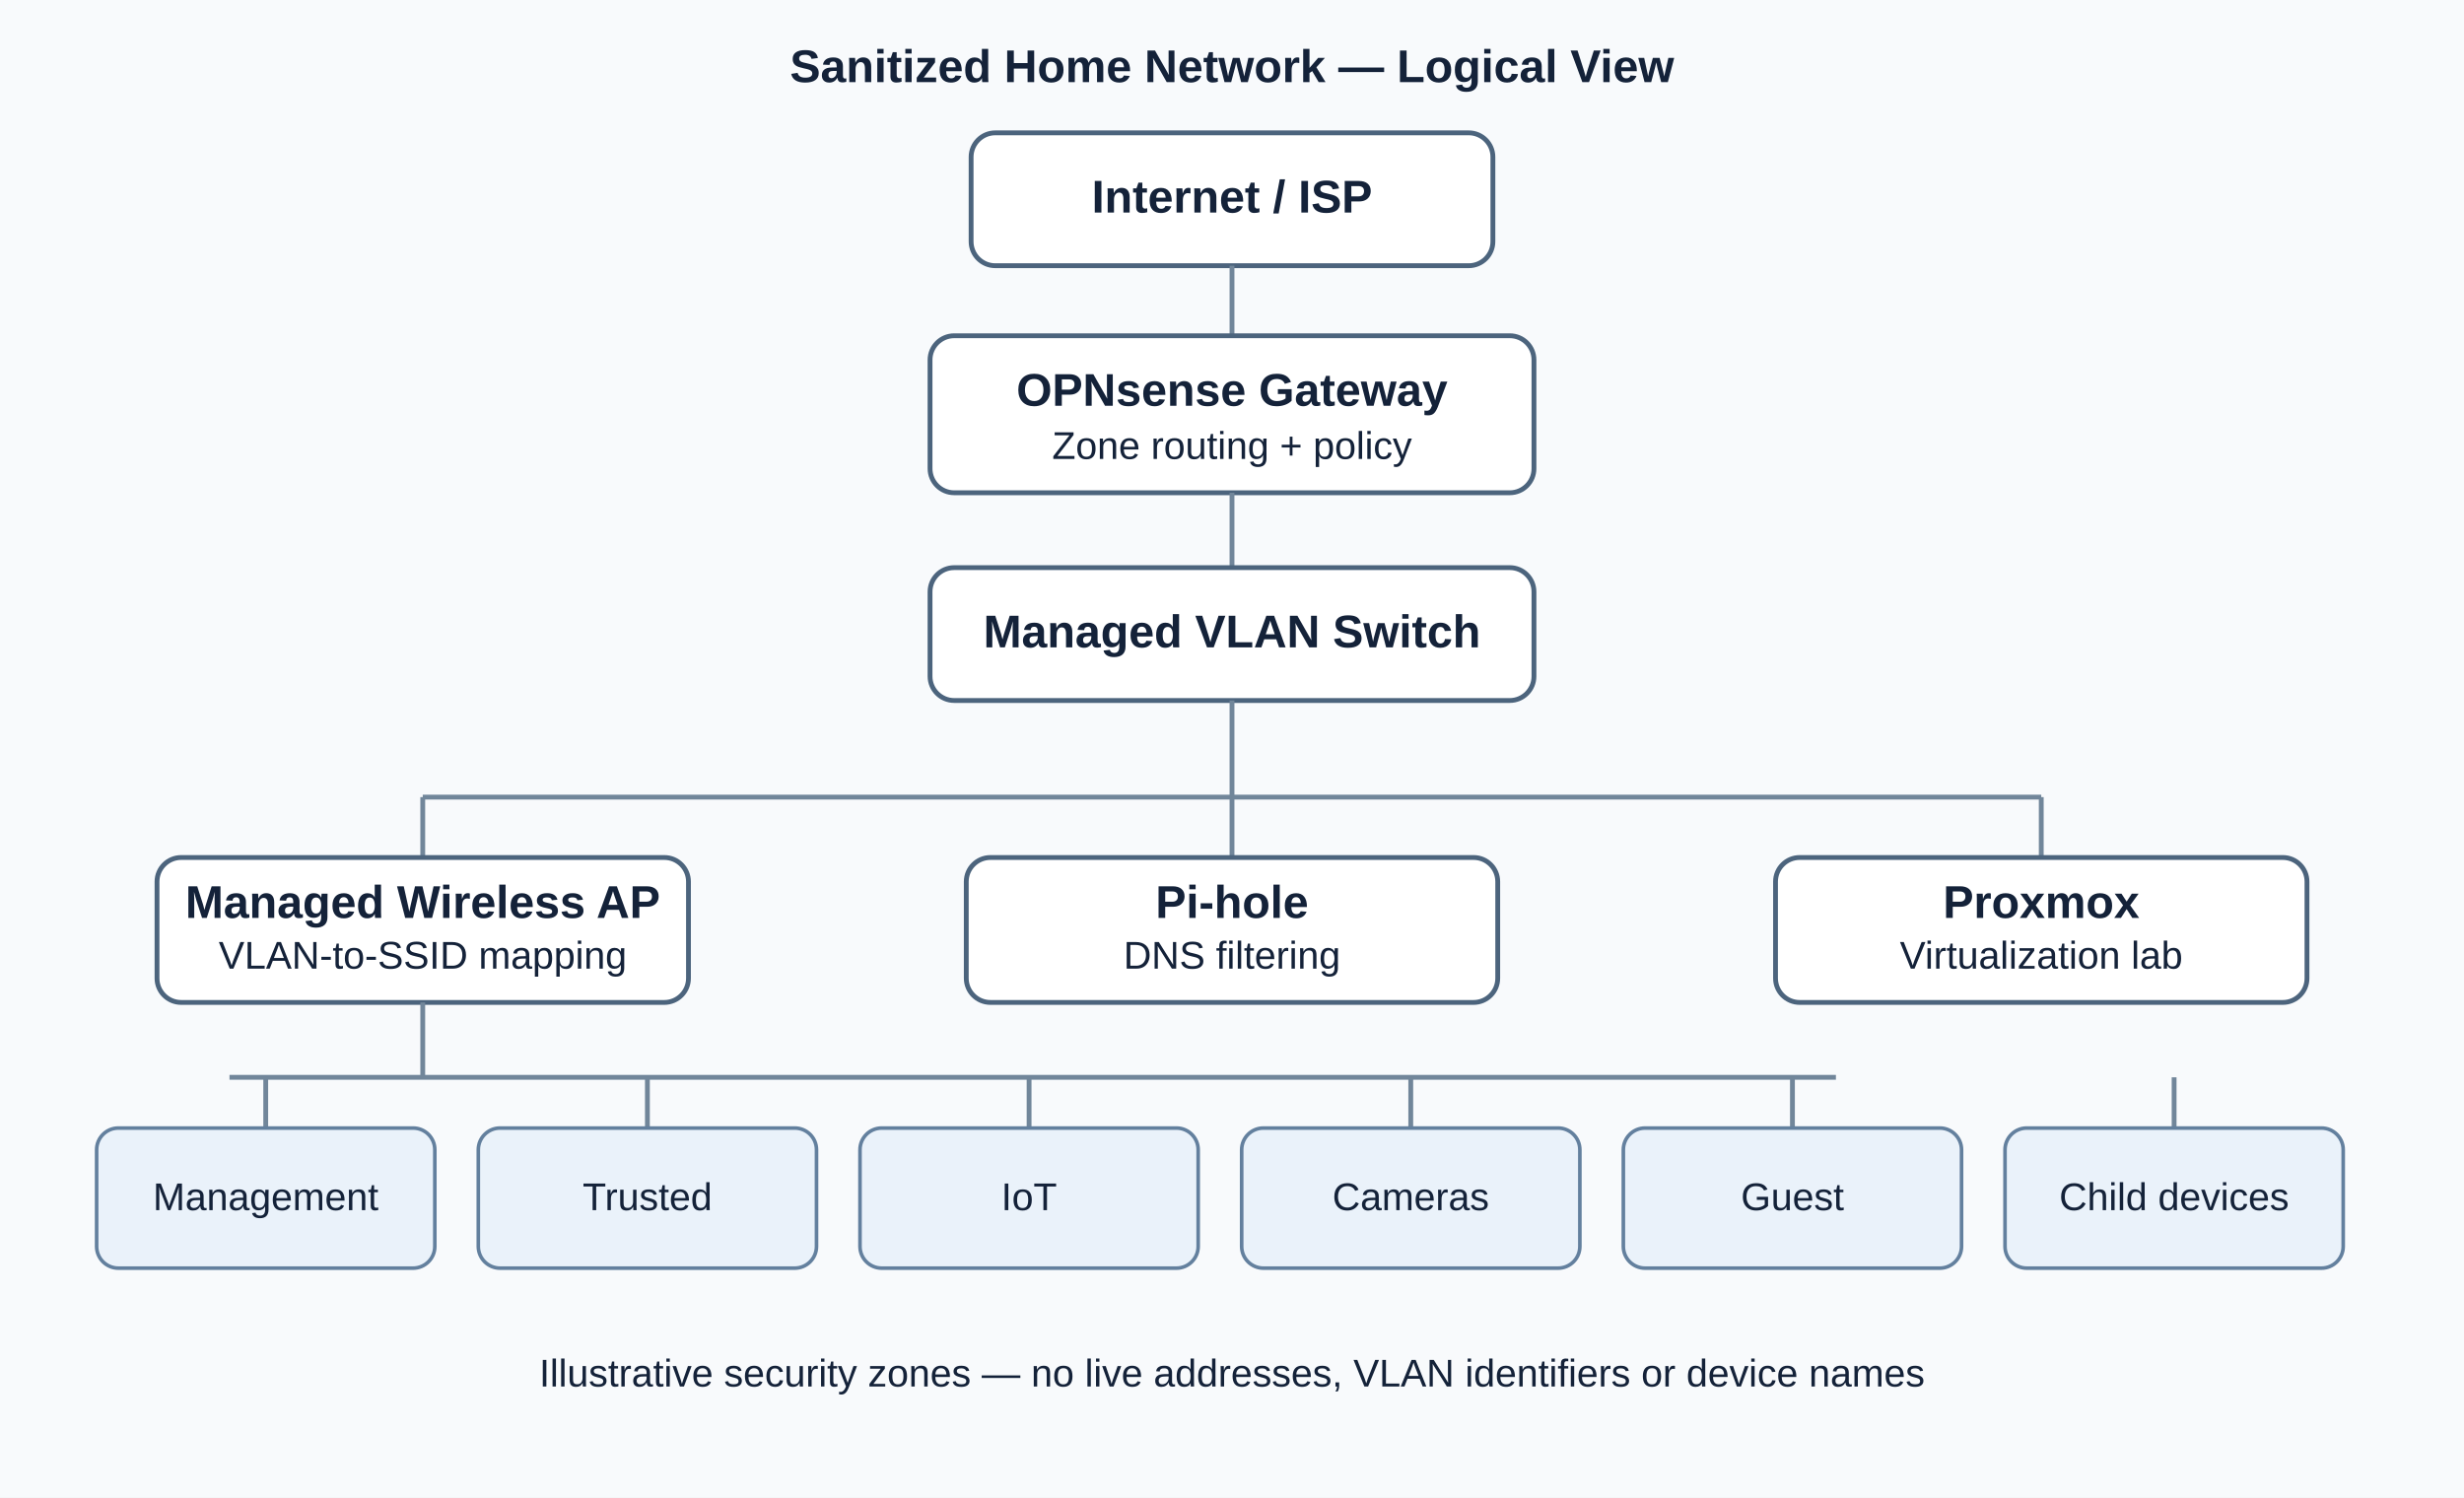
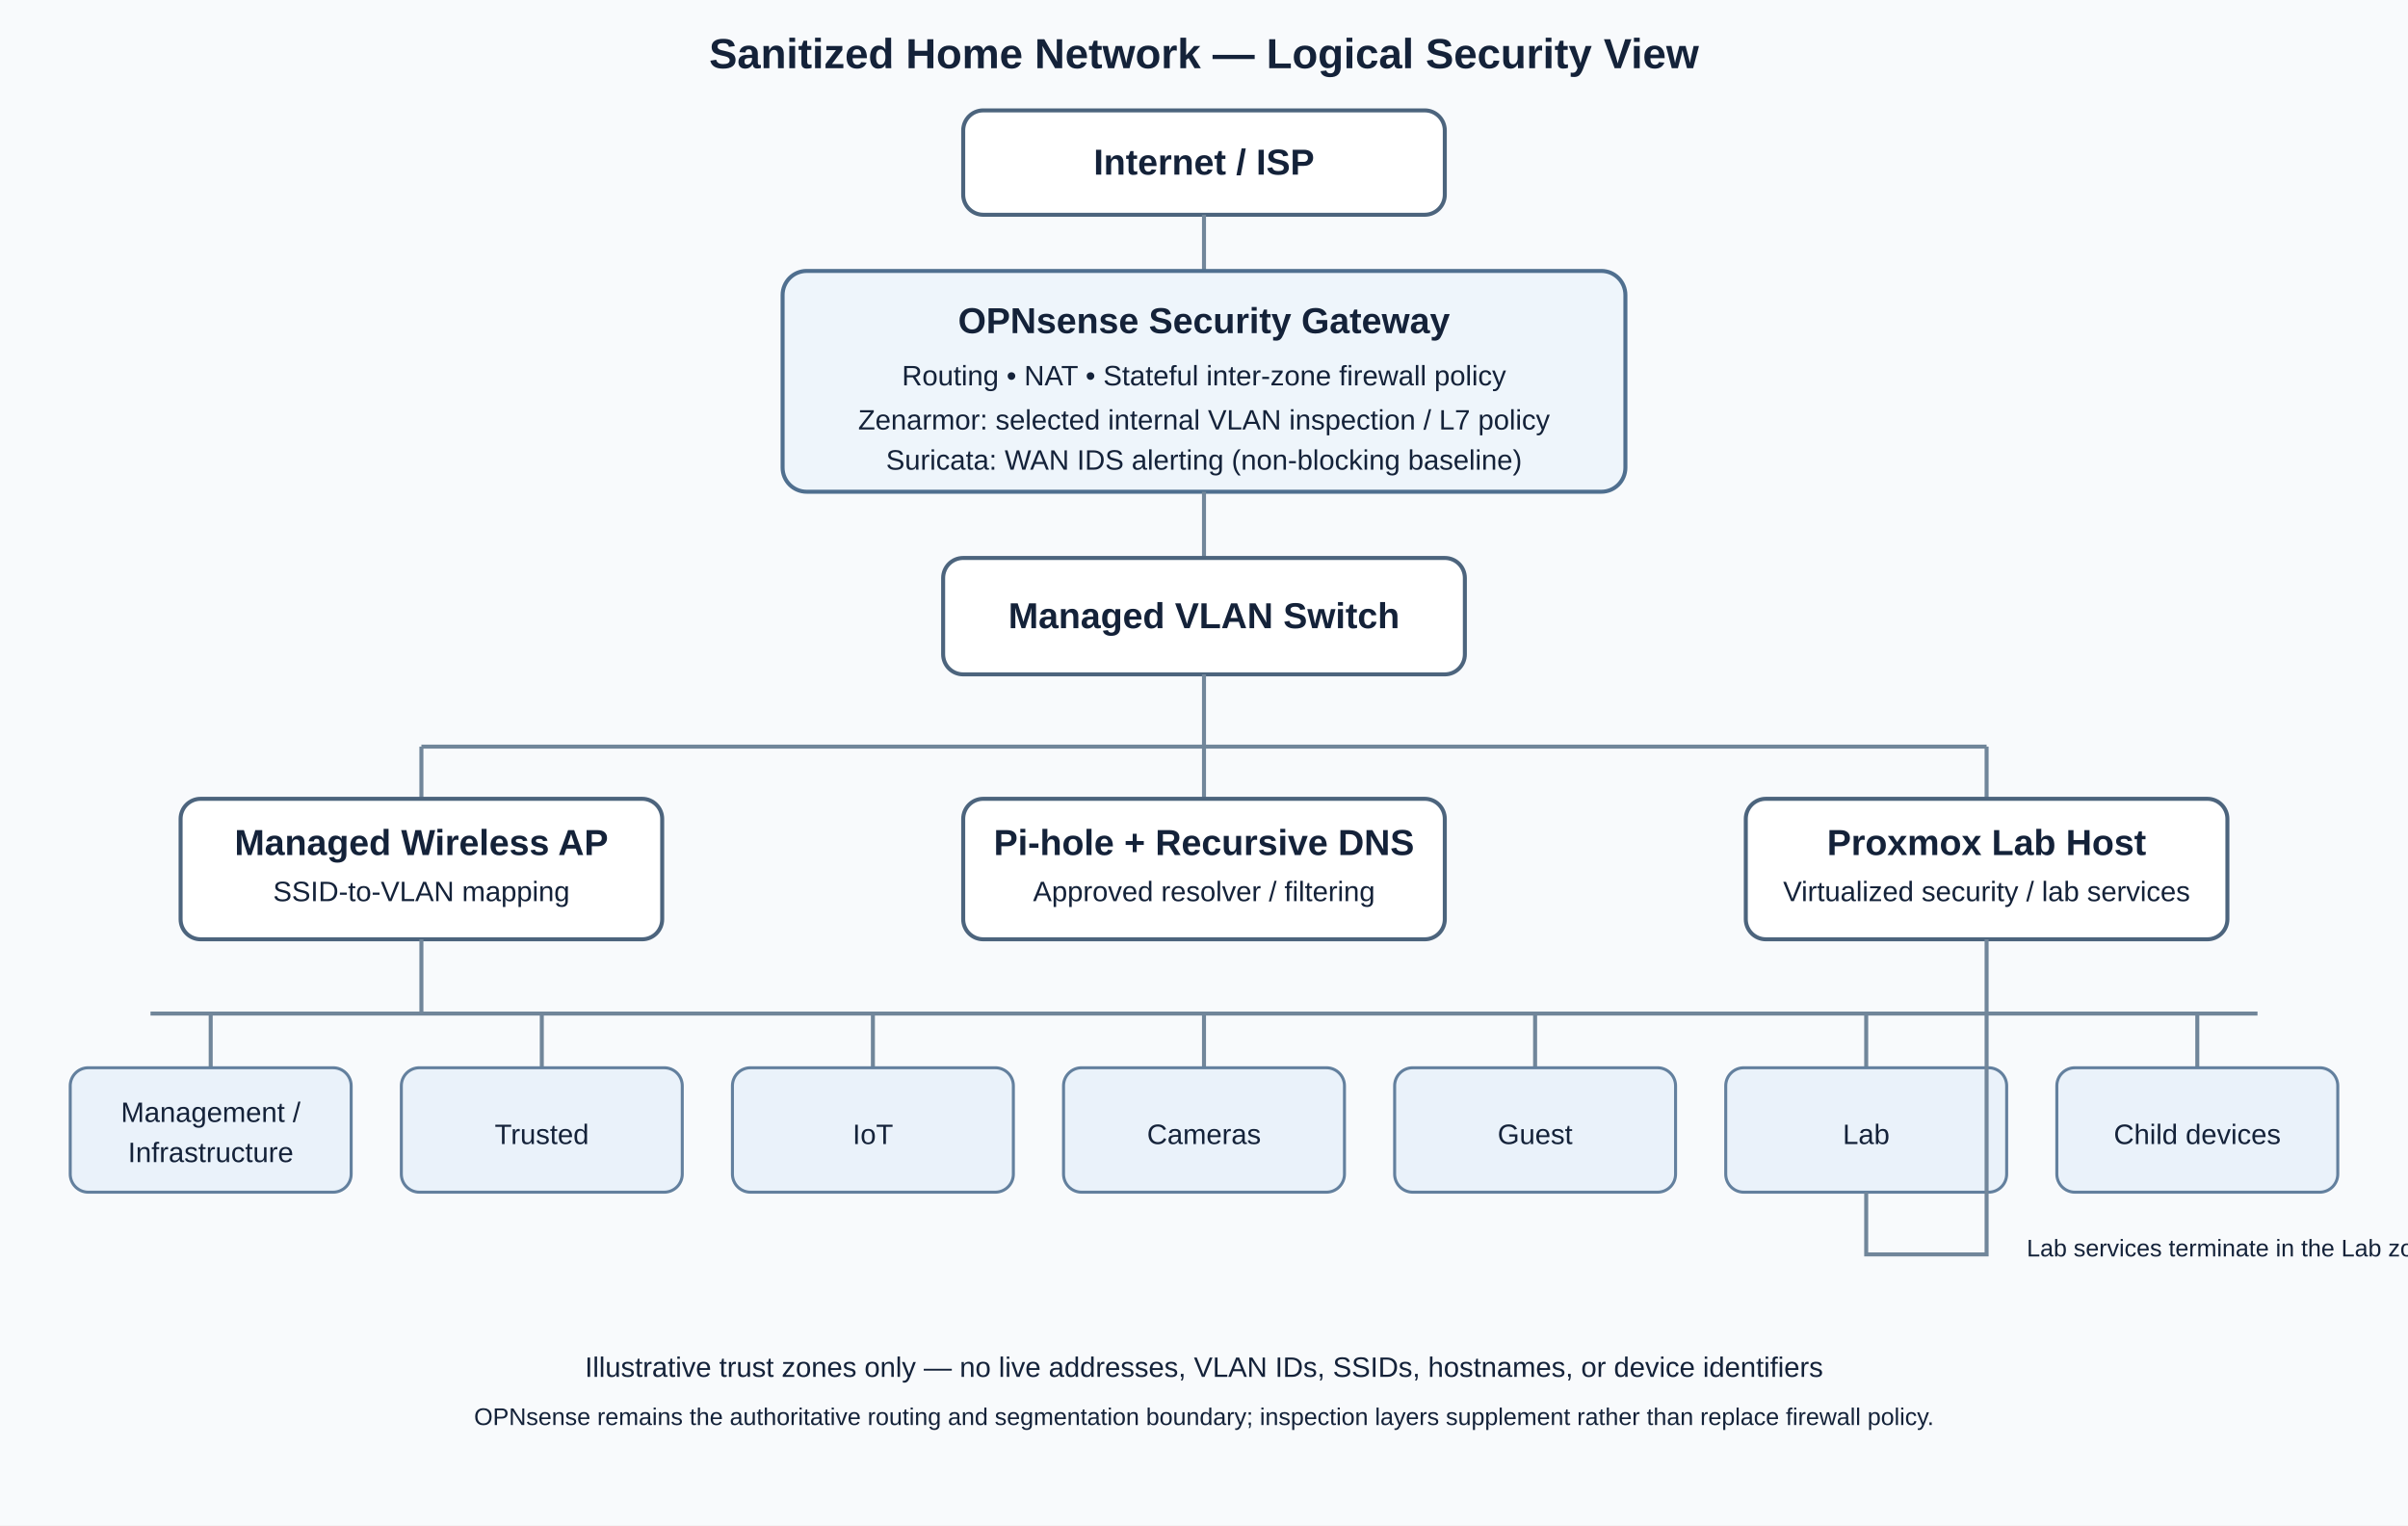
- <svg xmlns="http://www.w3.org/2000/svg" width="1020" height="620" viewBox="0 0 1020 620">
-   <rect width="1020" height="620" fill="#f8fafc" />
-   <style>text{font-family:Arial,sans-serif;fill:#142239}.node{fill:white;stroke:#4c647d;stroke-width:2}.zone{fill:#eaf2fa;stroke:#63809e;stroke-width:1.5}.edge{stroke:#71869a;stroke-width:2;fill:none} .small{font-size:16px}.main{font-size:19px;font-weight:bold}</style>
-   <text x="510" y="34" text-anchor="middle" class="main">Sanitized Home Network — Logical View</text>
-   <rect x="402" y="55" width="216" height="55" rx="10" class="node" />
-   <text x="510" y="88" text-anchor="middle" class="main">Internet / ISP</text>
-   <path d="M510 110V139" class="edge" />
-   <rect x="385" y="139" width="250" height="65" rx="10" class="node" />
-   <text x="510" y="168" text-anchor="middle" class="main">OPNsense Gateway</text>
-   <text x="510" y="190" text-anchor="middle" class="small">Zone routing + policy</text>
-   <path d="M510 204V235" class="edge" />
-   <rect x="385" y="235" width="250" height="55" rx="10" class="node" />
-   <text x="510" y="268" text-anchor="middle" class="main">Managed VLAN Switch</text>
-   <path d="M510 290V330M175 330H845M175 330V355M510 330V355M845 330V355" class="edge" />
-   <rect x="65" y="355" width="220" height="60" rx="10" class="node" />
-   <text x="175" y="380" text-anchor="middle" class="main">Managed Wireless AP</text>
-   <text x="175" y="401" text-anchor="middle" class="small">VLAN-to-SSID mapping</text>
-   <rect x="400" y="355" width="220" height="60" rx="10" class="node" />
-   <text x="510" y="380" text-anchor="middle" class="main">Pi-hole</text>
-   <text x="510" y="401" text-anchor="middle" class="small">DNS filtering</text>
-   <rect x="735" y="355" width="220" height="60" rx="10" class="node" />
-   <text x="845" y="380" text-anchor="middle" class="main">Proxmox</text>
-   <text x="845" y="401" text-anchor="middle" class="small">Virtualization lab</text>
-   <path d="M175 415V446M95 446H760" class="edge" />
-   <path d="M110 446V467" class="edge" />
-   <rect x="40" y="467" width="140" height="58" rx="9" class="zone" />
-   <text x="110" y="501" text-anchor="middle" class="small">Management</text>
-   <path d="M268 446V467" class="edge" />
-   <rect x="198" y="467" width="140" height="58" rx="9" class="zone" />
-   <text x="268" y="501" text-anchor="middle" class="small">Trusted</text>
-   <path d="M426 446V467" class="edge" />
-   <rect x="356" y="467" width="140" height="58" rx="9" class="zone" />
-   <text x="426" y="501" text-anchor="middle" class="small">IoT</text>
-   <path d="M584 446V467" class="edge" />
-   <rect x="514" y="467" width="140" height="58" rx="9" class="zone" />
-   <text x="584" y="501" text-anchor="middle" class="small">Cameras</text>
-   <path d="M742 446V467" class="edge" />
-   <rect x="672" y="467" width="140" height="58" rx="9" class="zone" />
-   <text x="742" y="501" text-anchor="middle" class="small">Guest</text>
-   <path d="M900 446V467" class="edge" />
-   <rect x="830" y="467" width="140" height="58" rx="9" class="zone" />
-   <text x="900" y="501" text-anchor="middle" class="small">Child devices</text>
-   <text x="510" y="574" text-anchor="middle" class="small">Illustrative security zones — no live addresses, VLAN identifiers or device names</text>
+ <svg xmlns="http://www.w3.org/2000/svg" width="1200" height="760" viewBox="0 0 1200 760" role="img" aria-labelledby="title desc">
+   <rect width="1200" height="760" fill="#f8fafc" />
+   <style>
+     text{font-family:Arial,Helvetica,sans-serif;fill:#142239}
+     .node{fill:#ffffff;stroke:#4c647d;stroke-width:2}
+     .security{fill:#eef5fb;stroke:#4f6f8f;stroke-width:2}
+     .zone{fill:#eaf2fa;stroke:#63809e;stroke-width:1.5}
+     .edge{stroke:#71869a;stroke-width:2;fill:none}
+     .title{font-size:21px;font-weight:bold}
+     .main{font-size:18px;font-weight:bold}
+     .small{font-size:14px}
+     .tiny{font-size:12px}
+   </style>
+   <text x="600" y="34" text-anchor="middle" class="title">Sanitized Home Network — Logical Security View</text>
+   <rect x="480" y="55" width="240" height="52" rx="10" class="node" />
+   <text x="600" y="87" text-anchor="middle" class="main">Internet / ISP</text>
+   <path d="M600 107V135" class="edge" />
+   <rect x="390" y="135" width="420" height="110" rx="12" class="security" />
+   <text x="600" y="166" text-anchor="middle" class="main">OPNsense Security Gateway</text>
+   <text x="600" y="192" text-anchor="middle" class="small">Routing • NAT • Stateful inter-zone firewall policy</text>
+   <text x="600" y="214" text-anchor="middle" class="small">Zenarmor: selected internal VLAN inspection / L7 policy</text>
+   <text x="600" y="234" text-anchor="middle" class="small">Suricata: WAN IDS alerting (non-blocking baseline)</text>
+   <path d="M600 245V278" class="edge" />
+   <rect x="470" y="278" width="260" height="58" rx="10" class="node" />
+   <text x="600" y="313" text-anchor="middle" class="main">Managed VLAN Switch</text>
+   <path d="M600 336V372" class="edge" />
+   <path d="M210 372H990" class="edge" />
+   <path d="M210 372V398M600 372V398M990 372V398" class="edge" />
+   <rect x="90" y="398" width="240" height="70" rx="10" class="node" />
+   <text x="210" y="426" text-anchor="middle" class="main">Managed Wireless AP</text>
+   <text x="210" y="449" text-anchor="middle" class="small">SSID-to-VLAN mapping</text>
+   <rect x="480" y="398" width="240" height="70" rx="10" class="node" />
+   <text x="600" y="426" text-anchor="middle" class="main">Pi-hole + Recursive DNS</text>
+   <text x="600" y="449" text-anchor="middle" class="small">Approved resolver / filtering</text>
+   <rect x="870" y="398" width="240" height="70" rx="10" class="node" />
+   <text x="990" y="426" text-anchor="middle" class="main">Proxmox Lab Host</text>
+   <text x="990" y="449" text-anchor="middle" class="small">Virtualized security / lab services</text>
+   <path d="M210 468V505" class="edge" />
+   <path d="M75 505H1125" class="edge" />
+   <path d="M105 505V532" class="edge" />
+   <path d="M270 505V532" class="edge" />
+   <path d="M435 505V532" class="edge" />
+   <path d="M600 505V532" class="edge" />
+   <path d="M765 505V532" class="edge" />
+   <path d="M930 505V532" class="edge" />
+   <path d="M1095 505V532" class="edge" />
+   <rect x="35" y="532" width="140" height="62" rx="9" class="zone" />
+   <text x="105" y="559" text-anchor="middle" class="small">Management /</text>
+   <text x="105" y="579" text-anchor="middle" class="small">Infrastructure</text>
+   <rect x="200" y="532" width="140" height="62" rx="9" class="zone" />
+   <text x="270" y="570" text-anchor="middle" class="small">Trusted</text>
+   <rect x="365" y="532" width="140" height="62" rx="9" class="zone" />
+   <text x="435" y="570" text-anchor="middle" class="small">IoT</text>
+   <rect x="530" y="532" width="140" height="62" rx="9" class="zone" />
+   <text x="600" y="570" text-anchor="middle" class="small">Cameras</text>
+   <rect x="695" y="532" width="140" height="62" rx="9" class="zone" />
+   <text x="765" y="570" text-anchor="middle" class="small">Guest</text>
+   <rect x="860" y="532" width="140" height="62" rx="9" class="zone" />
+   <text x="930" y="570" text-anchor="middle" class="small">Lab</text>
+   <rect x="1025" y="532" width="140" height="62" rx="9" class="zone" />
+   <text x="1095" y="570" text-anchor="middle" class="small">Child devices</text>
+   <path d="M990 468V625H930V594" class="edge" />
+   <text x="1010" y="626" class="tiny">Lab services terminate in the Lab zone</text>
+   <text x="600" y="686" text-anchor="middle" class="small">Illustrative trust zones only — no live addresses, VLAN IDs, SSIDs, hostnames, or device identifiers</text>
+   <text x="600" y="710" text-anchor="middle" class="tiny">OPNsense remains the authoritative routing and segmentation boundary; inspection layers supplement rather than replace firewall policy.</text>
</svg>
